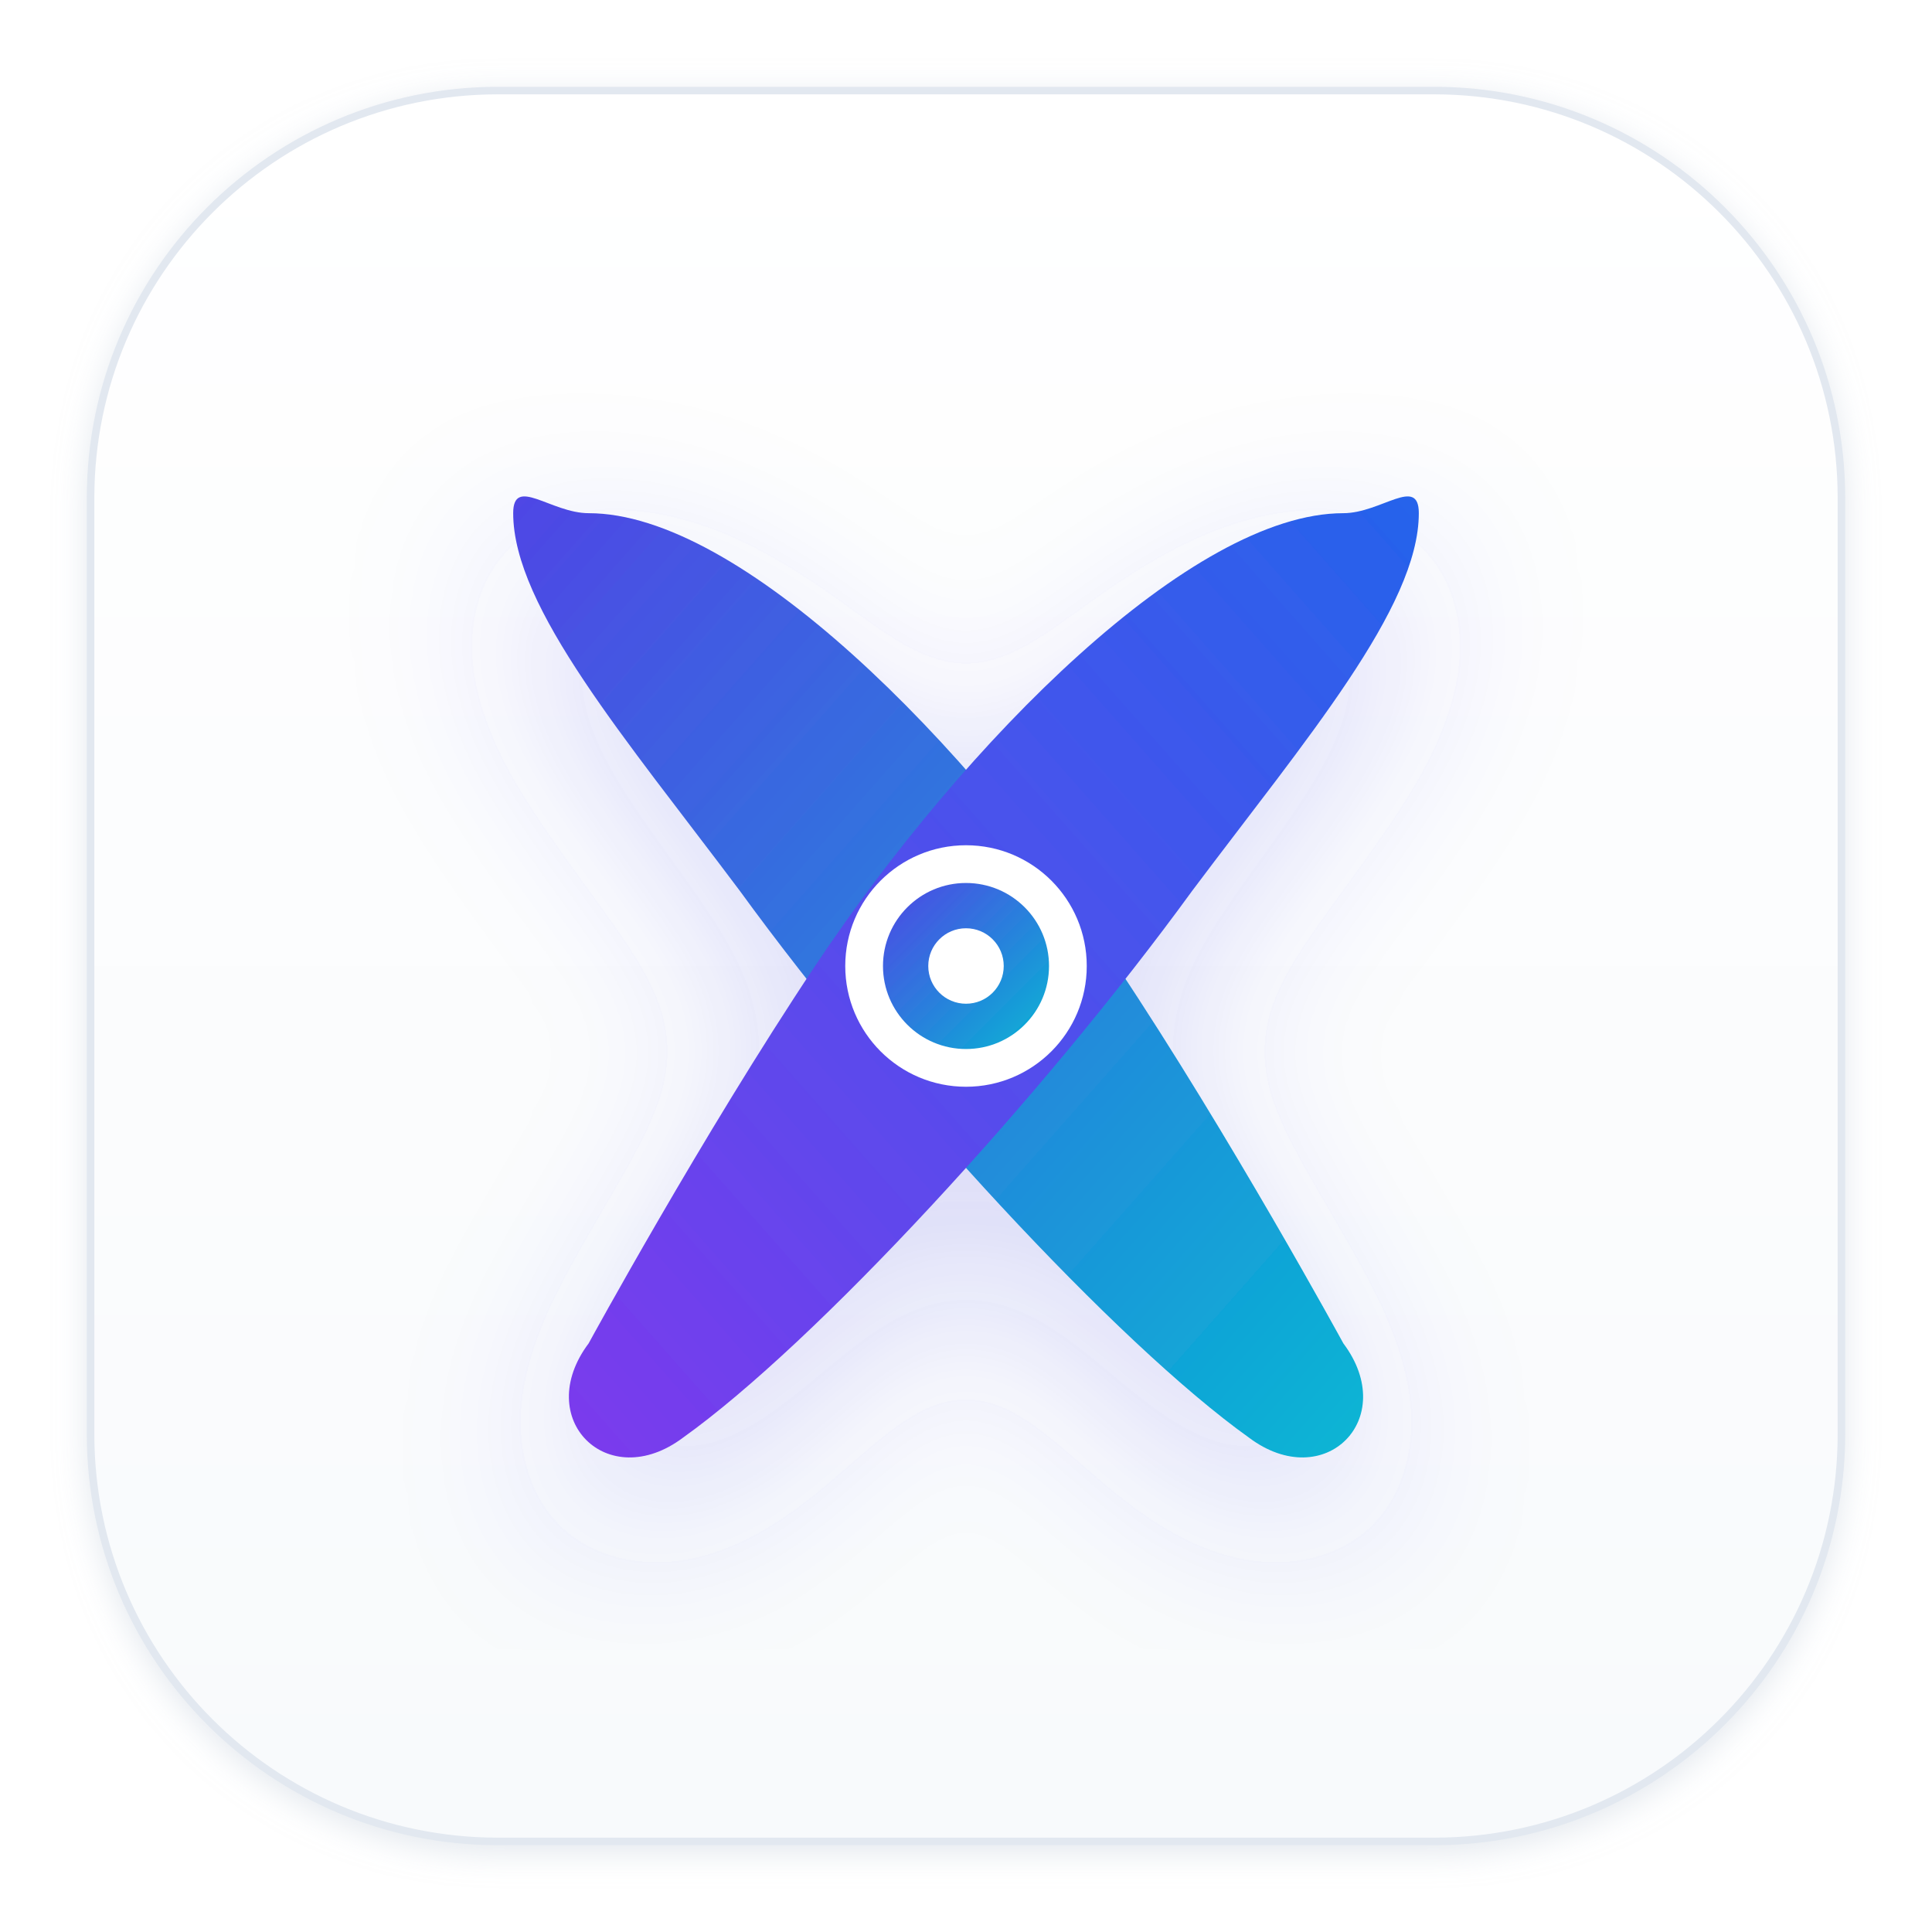
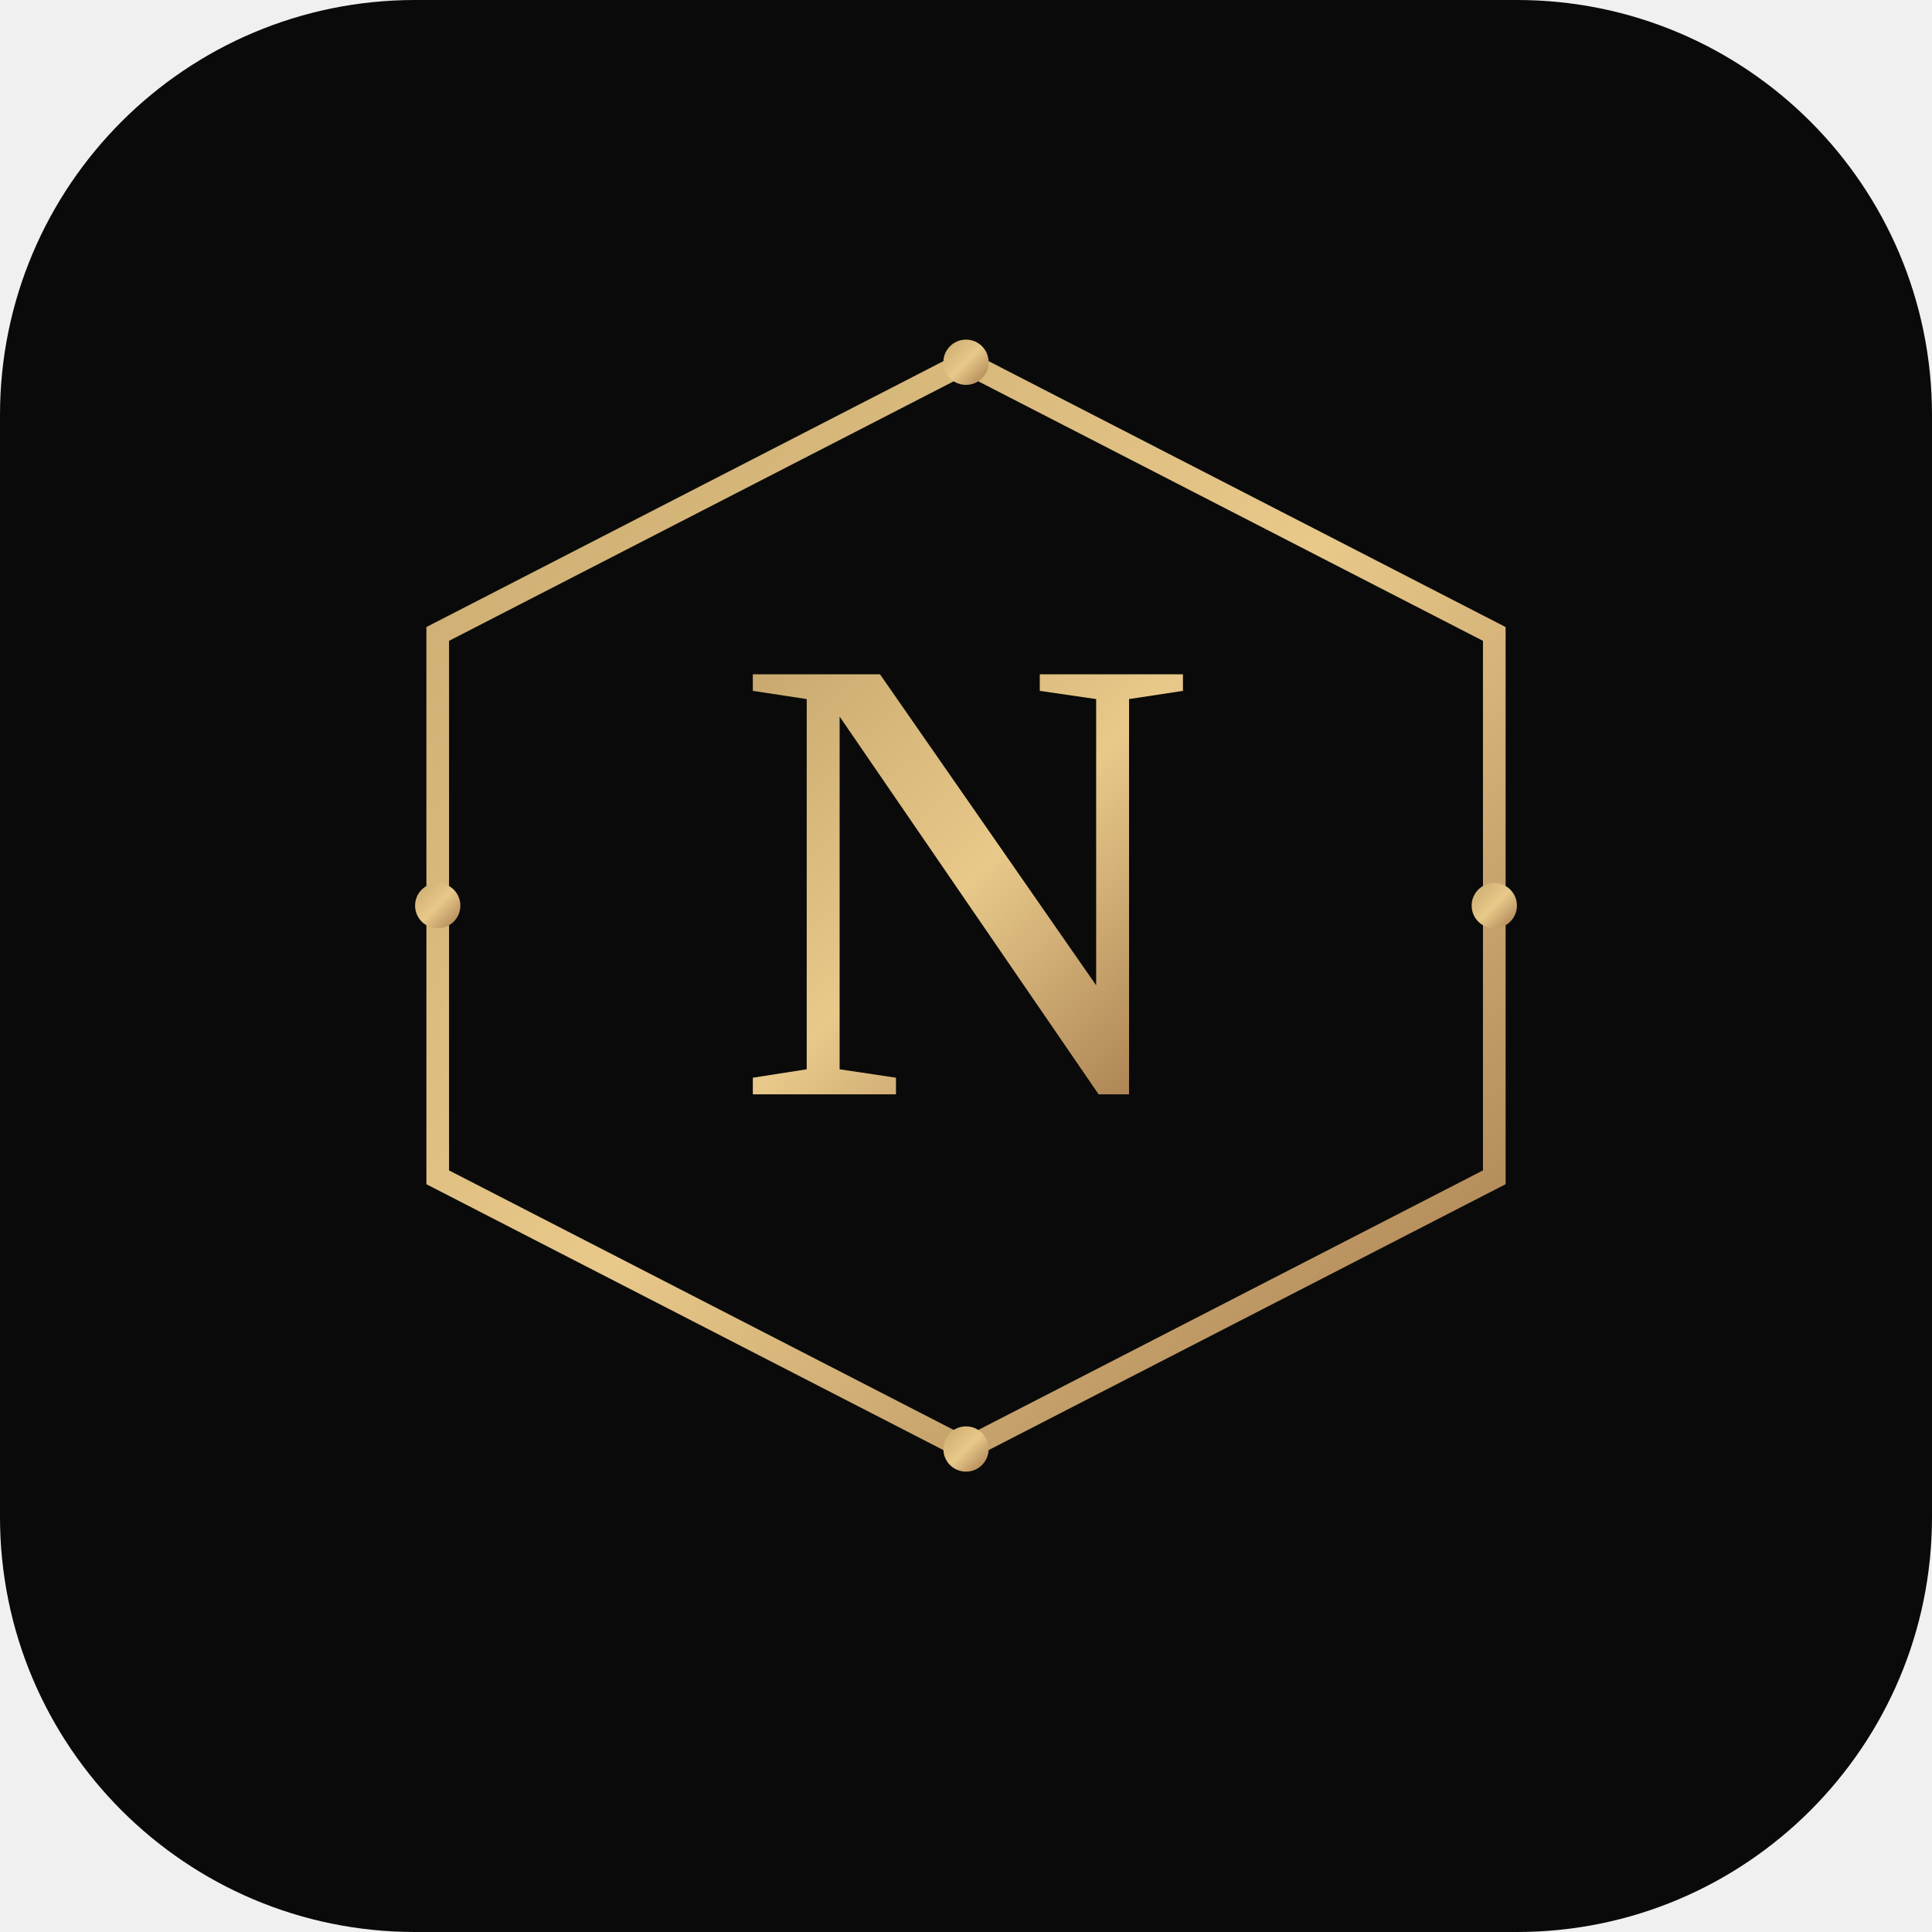
<svg xmlns="http://www.w3.org/2000/svg" viewBox="0 0 512 512" width="100%" height="100%">
  <defs>
-     <linearGradient id="iconBg" x1="0%" y1="0%" x2="0%" y2="100%">
-       <stop offset="0%" stop-color="#FFFFFF" />
-       <stop offset="100%" stop-color="#F8FAFC" />
+     <linearGradient id="goldGrad" x1="0%" y1="0%" x2="100%" y2="100%">
+       <stop offset="0%" stop-color="#C9A96E" />
+       <stop offset="50%" stop-color="#E8C98A" />
+       <stop offset="100%" stop-color="#A67C4E" />
    </linearGradient>
-     <linearGradient id="xGradIndigo" x1="0%" y1="0%" x2="100%" y2="100%">
-       <stop offset="0%" stop-color="#4F46E5" />
-       <stop offset="100%" stop-color="#06B6D4" />
-     </linearGradient>
-     <linearGradient id="xGradViolet" x1="100%" y1="0%" x2="0%" y2="100%">
-       <stop offset="0%" stop-color="#2563EB" />
-       <stop offset="100%" stop-color="#7C3AED" />
-     </linearGradient>
-     <filter id="iconShadow" x="-20%" y="-20%" width="140%" height="140%">
-       <feDropShadow dx="0" dy="16" stdDeviation="24" flood-color="#4F46E5" flood-opacity="0.18" />
-     </filter>
-     <filter id="subtleBorder" x="-5%" y="-5%" width="110%" height="110%">
-       <feDropShadow dx="0" dy="2" stdDeviation="4" flood-color="#CBD5E1" flood-opacity="0.5" />
-     </filter>
  </defs>
-   <rect width="512" height="512" fill="#FFFFFF" />
-   <rect x="24" y="24" width="464" height="464" rx="108" ry="108" fill="url(#iconBg)" stroke="#E2E8F0" stroke-width="2" filter="url(#subtleBorder)" />
-   <g transform="translate(96, 96)" filter="url(#iconShadow)">
-     <path d="M 60,40               C 100,40 160,100 200,160               C 230,205 260,260 260,260               C 275,280 255,300 235,285               C 200,260 140,195 100,140               C 70,100 40,65 40,40               C 40,30 50,40 60,40 Z" fill="url(#xGradIndigo)" />
-     <path d="M 260,40               C 220,40 160,100 120,160               C 90,205 60,260 60,260               C 45,280 65,300 85,285               C 120,260 180,195 220,140               C 250,100 280,65 280,40               C 280,30 270,40 260,40 Z" fill="url(#xGradViolet)" />
-     <circle cx="160" cy="160" r="32" fill="#FFFFFF" />
-     <circle cx="160" cy="160" r="22" fill="url(#xGradIndigo)" />
-     <circle cx="160" cy="160" r="10" fill="#FFFFFF" />
+   <rect width="512" height="512" rx="110" fill="#0A0A0A" />
+   <g transform="translate(106, 86)">
+     <polygon points="150,10 290,82 290,226 150,298 10,226 10,82" fill="none" stroke="url(#goldGrad)" stroke-width="6" />
+     <text x="150" y="165" font-family="Georgia,'Times New Roman',serif" font-size="170" font-weight="400" fill="url(#goldGrad)" text-anchor="middle" dominant-baseline="middle">N</text>
+     <circle cx="150" cy="10" r="6" fill="url(#goldGrad)" />
+     <circle cx="150" cy="298" r="6" fill="url(#goldGrad)" />
+     <circle cx="290" cy="154" r="6" fill="url(#goldGrad)" />
+     <circle cx="10" cy="154" r="6" fill="url(#goldGrad)" />
  </g>
</svg>
